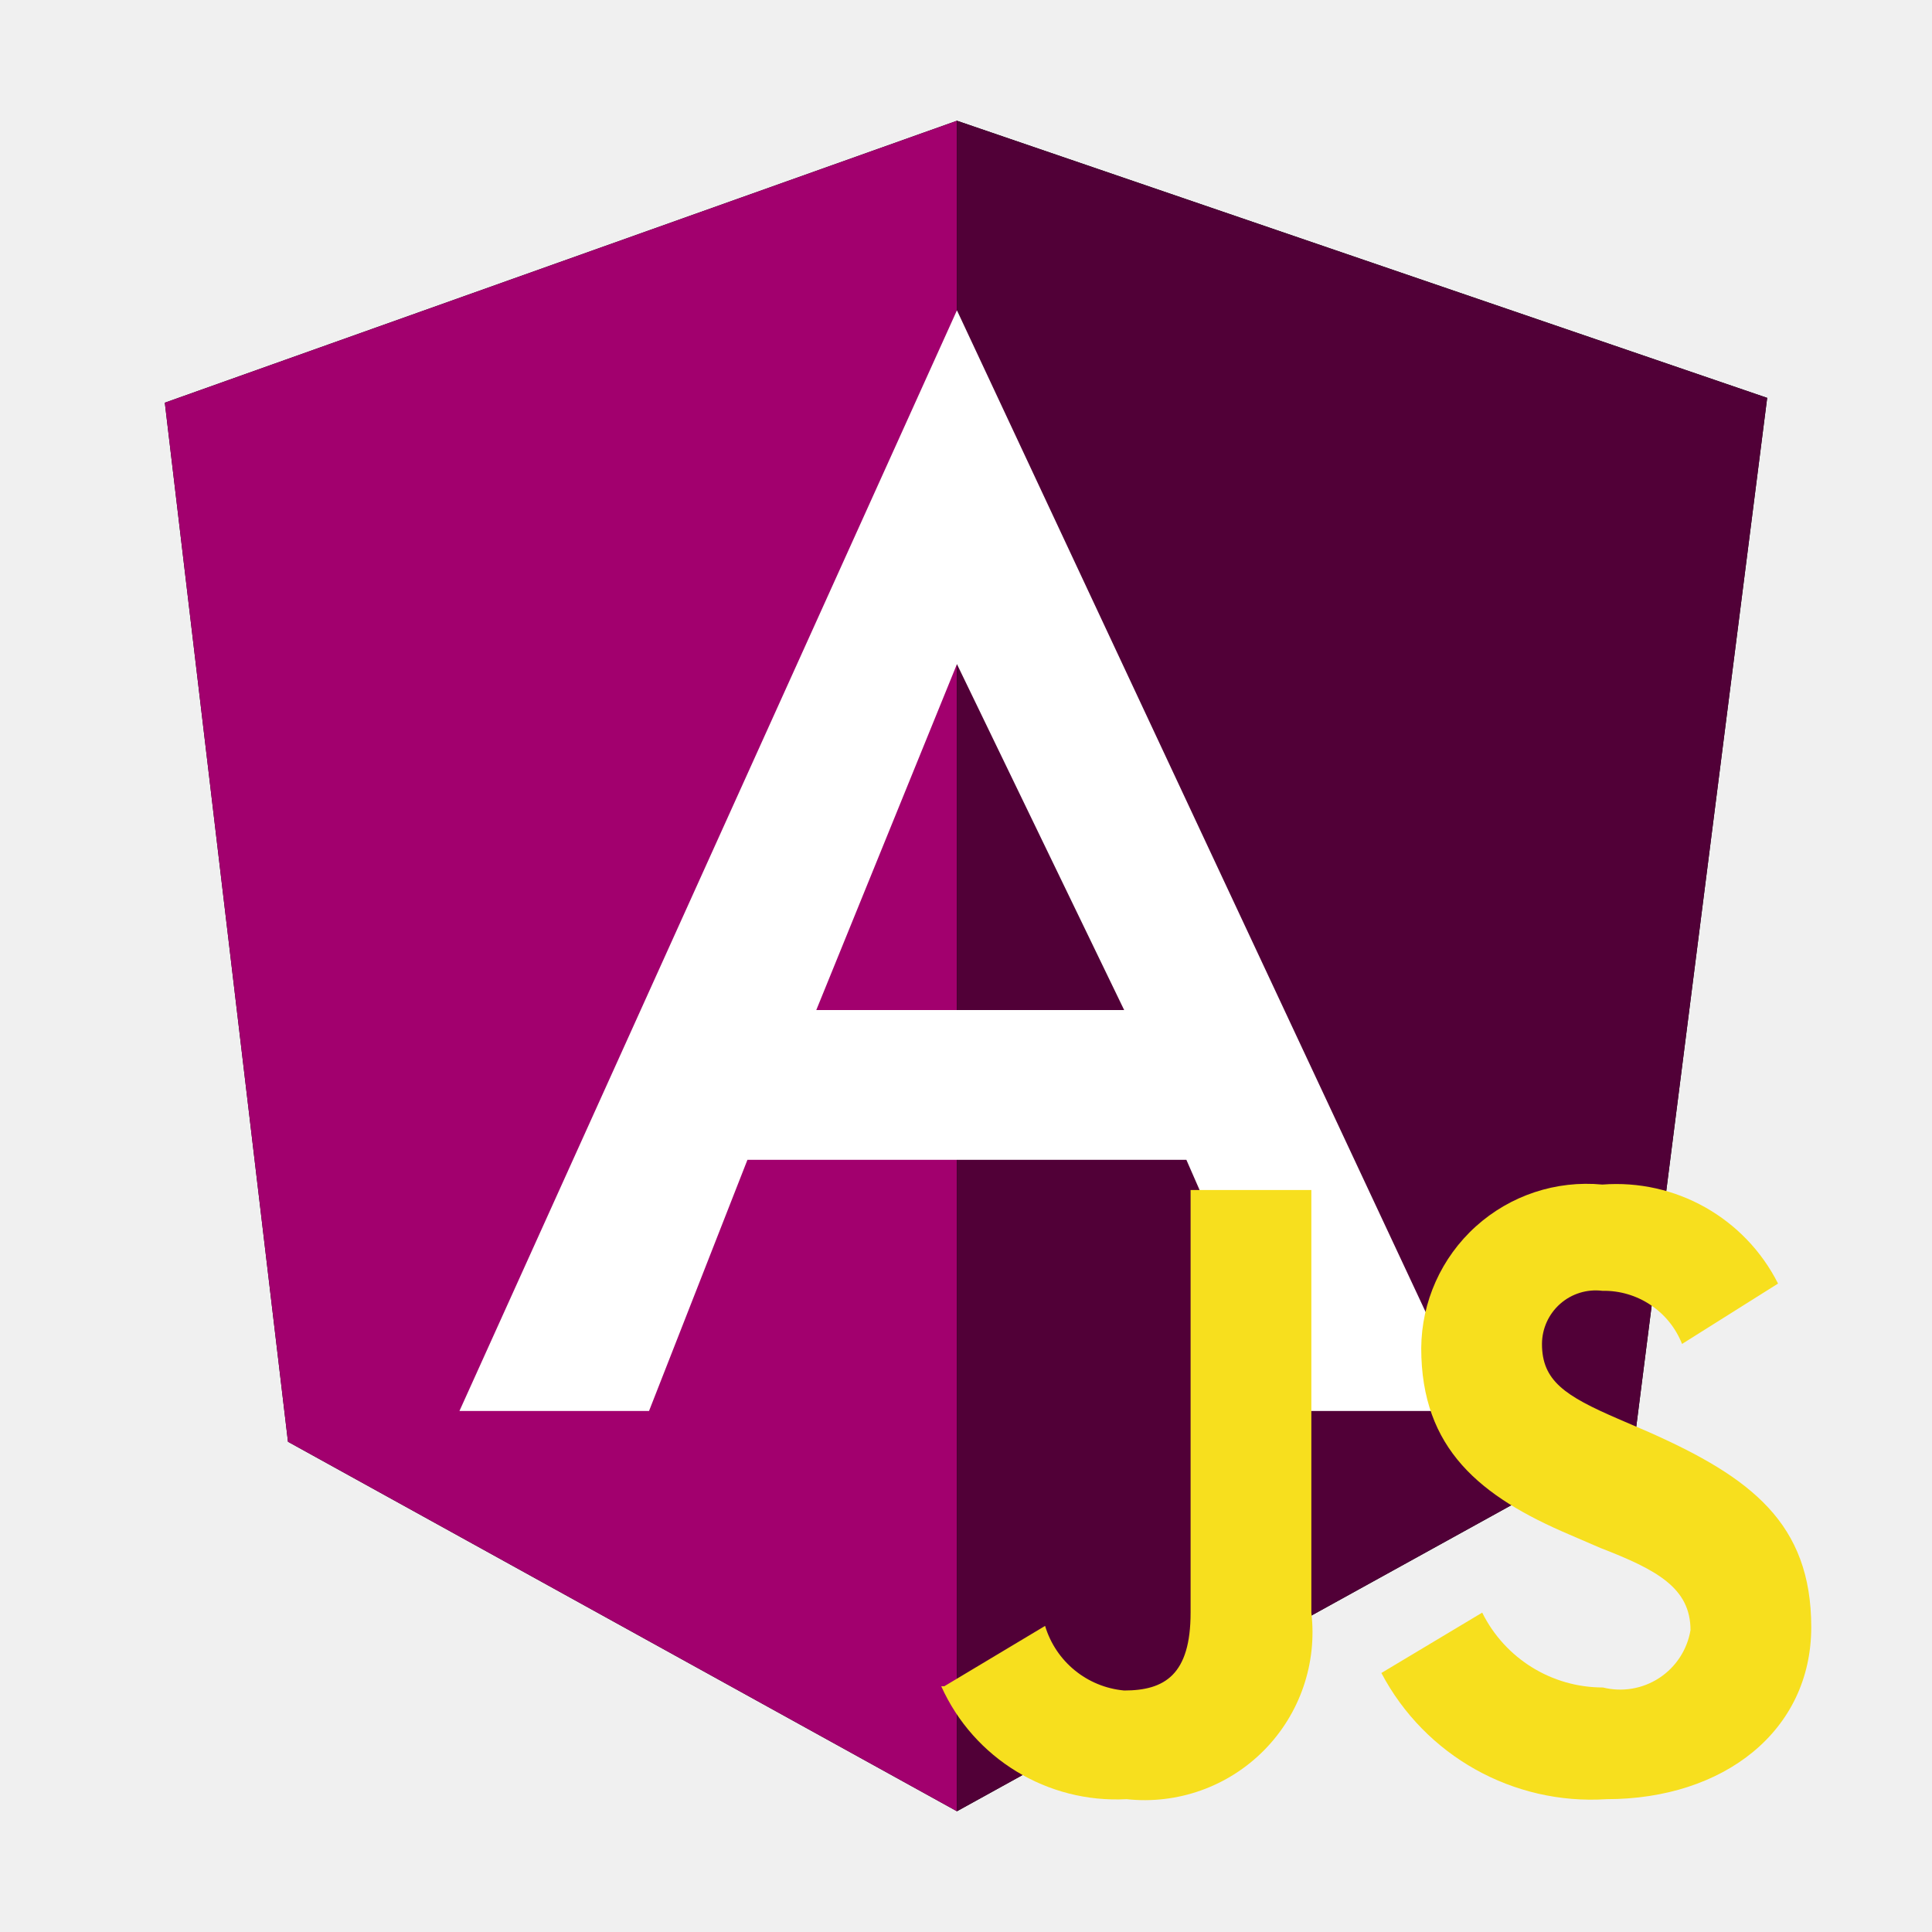
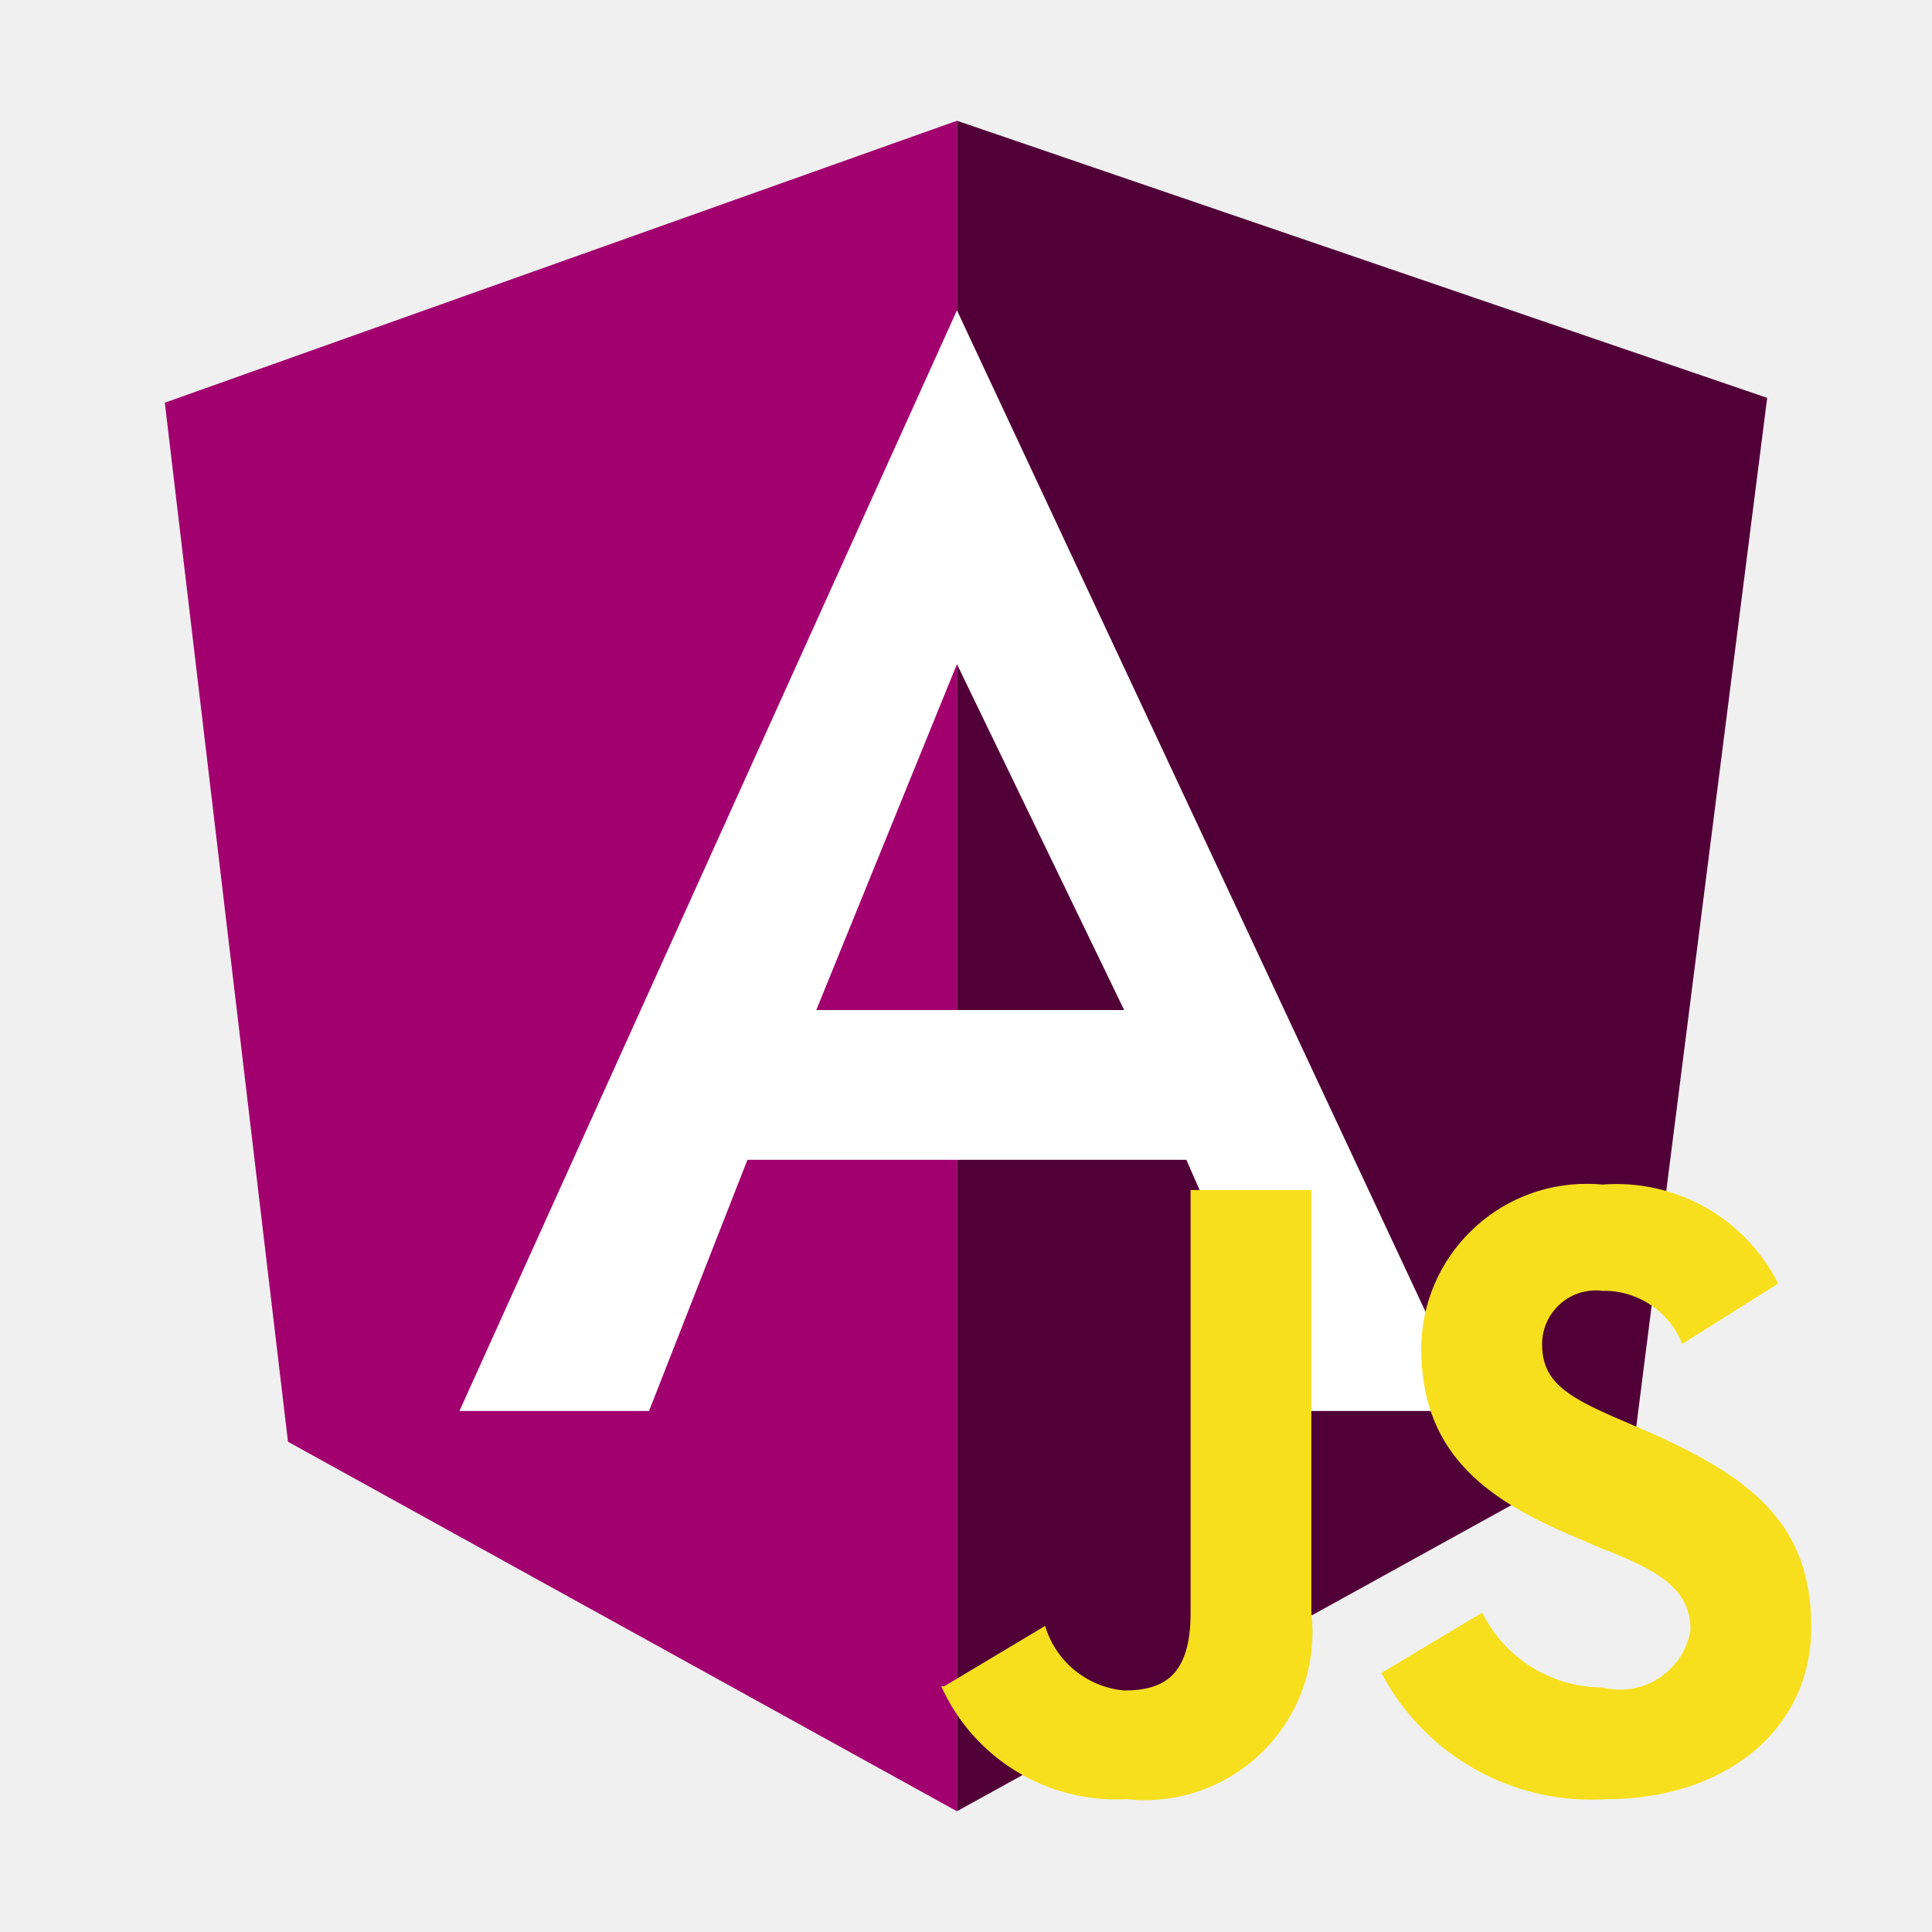
- <svg xmlns="http://www.w3.org/2000/svg" id="angular" viewBox="0 0 32 32">
-   <polygon points="2.73 6.67 15.85 2 29.27 6.59 27.08 23.8 15.85 30 4.77 23.88 2.73 6.67" />
-   <path d="M2.73,6.67L15.85,2V30L4.77,23.88Z" style="fill: #a2006e" />
-   <path d="M15.85,2L29.27,6.59,27.08,23.8,15.85,30V2Z" style="fill: #510037" />
-   <path id="A" d="M15.85,5.14l8.53,18.23H21.47l-1.82-4.16H15.85V16.73h2.77L15.85,11l-2.33,5.73h2.33v2.48H12.38l-1.63,4.16H7.61Z" style="fill: #fff" />
-   <g id="official_js" data-name="official js">
-     <path d="M15.64,27.93l1.67-1A1.51,1.51,0,0,0,18.62,28c0.67,0,1.1-.26,1.1-1.29v-7h2v7a2.78,2.78,0,0,1-3.06,3.09,3.18,3.18,0,0,1-3.07-1.87" style="fill: #f7df1e" />
-     <path d="M22.88,27.71l1.67-1a2.23,2.23,0,0,0,2,1.24A1.18,1.18,0,0,0,28,27c0-.7-0.56-1-1.49-1.36l-0.51-.22c-1.48-.63-2.46-1.42-2.46-3.09a2.74,2.74,0,0,1,3-2.71,3,3,0,0,1,2.91,1.64l-1.59,1a1.39,1.39,0,0,0-1.32-.88,0.89,0.89,0,0,0-1,.88c0,0.61.38,0.86,1.26,1.24l0.51,0.22C29,24.47,30,25.23,30,26.95s-1.45,2.85-3.39,2.85a3.93,3.93,0,0,1-3.73-2.09" style="fill: #f7df1e" />
-   </g>
-   <rect width="32" height="32" style="fill: #fff;opacity: 0" />
+ <svg xmlns="http://www.w3.org/2000/svg" viewBox="0 0 32 32">
+   <path d="M2.73,6.67,15.85,2V30L4.77,23.88Z" style="fill:#a2006e" />
+   <path d="M15.85,2,29.27,6.59,27.08,23.8,15.85,30Z" style="fill:#510037" />
+   <path d="M15.85,5.14l8.53,18.23H21.47l-1.82-4.16h-3.8V16.73h2.77L15.85,11l-2.33,5.73h2.33v2.48H12.38l-1.63,4.16H7.61Z" style="fill:#fff" />
+   <path d="M15.64,27.93l1.67-1A1.51,1.51,0,0,0,18.62,28c.67,0,1.1-.26,1.1-1.29v-7h2v7a2.78,2.78,0,0,1-3.06,3.09,3.18,3.18,0,0,1-3.07-1.87m7.29-.22,1.67-1a2.23,2.23,0,0,0,2,1.24,1.18,1.18,0,0,0,1.431-.859q.011-.045.019-.091c0-.7-.56-1-1.49-1.36L26,25.42c-1.48-.63-2.46-1.42-2.46-3.09A2.74,2.74,0,0,1,26.3,19.608q.121,0,.242.012a3,3,0,0,1,2.91,1.64l-1.59,1a1.39,1.39,0,0,0-1.32-.88.89.89,0,0,0-1,.88c0,.61.38.86,1.26,1.24l.51.22C29,24.47,30,25.23,30,26.95s-1.45,2.85-3.39,2.85a3.93,3.93,0,0,1-3.73-2.09" style="fill:#f7df1e" />
</svg>
